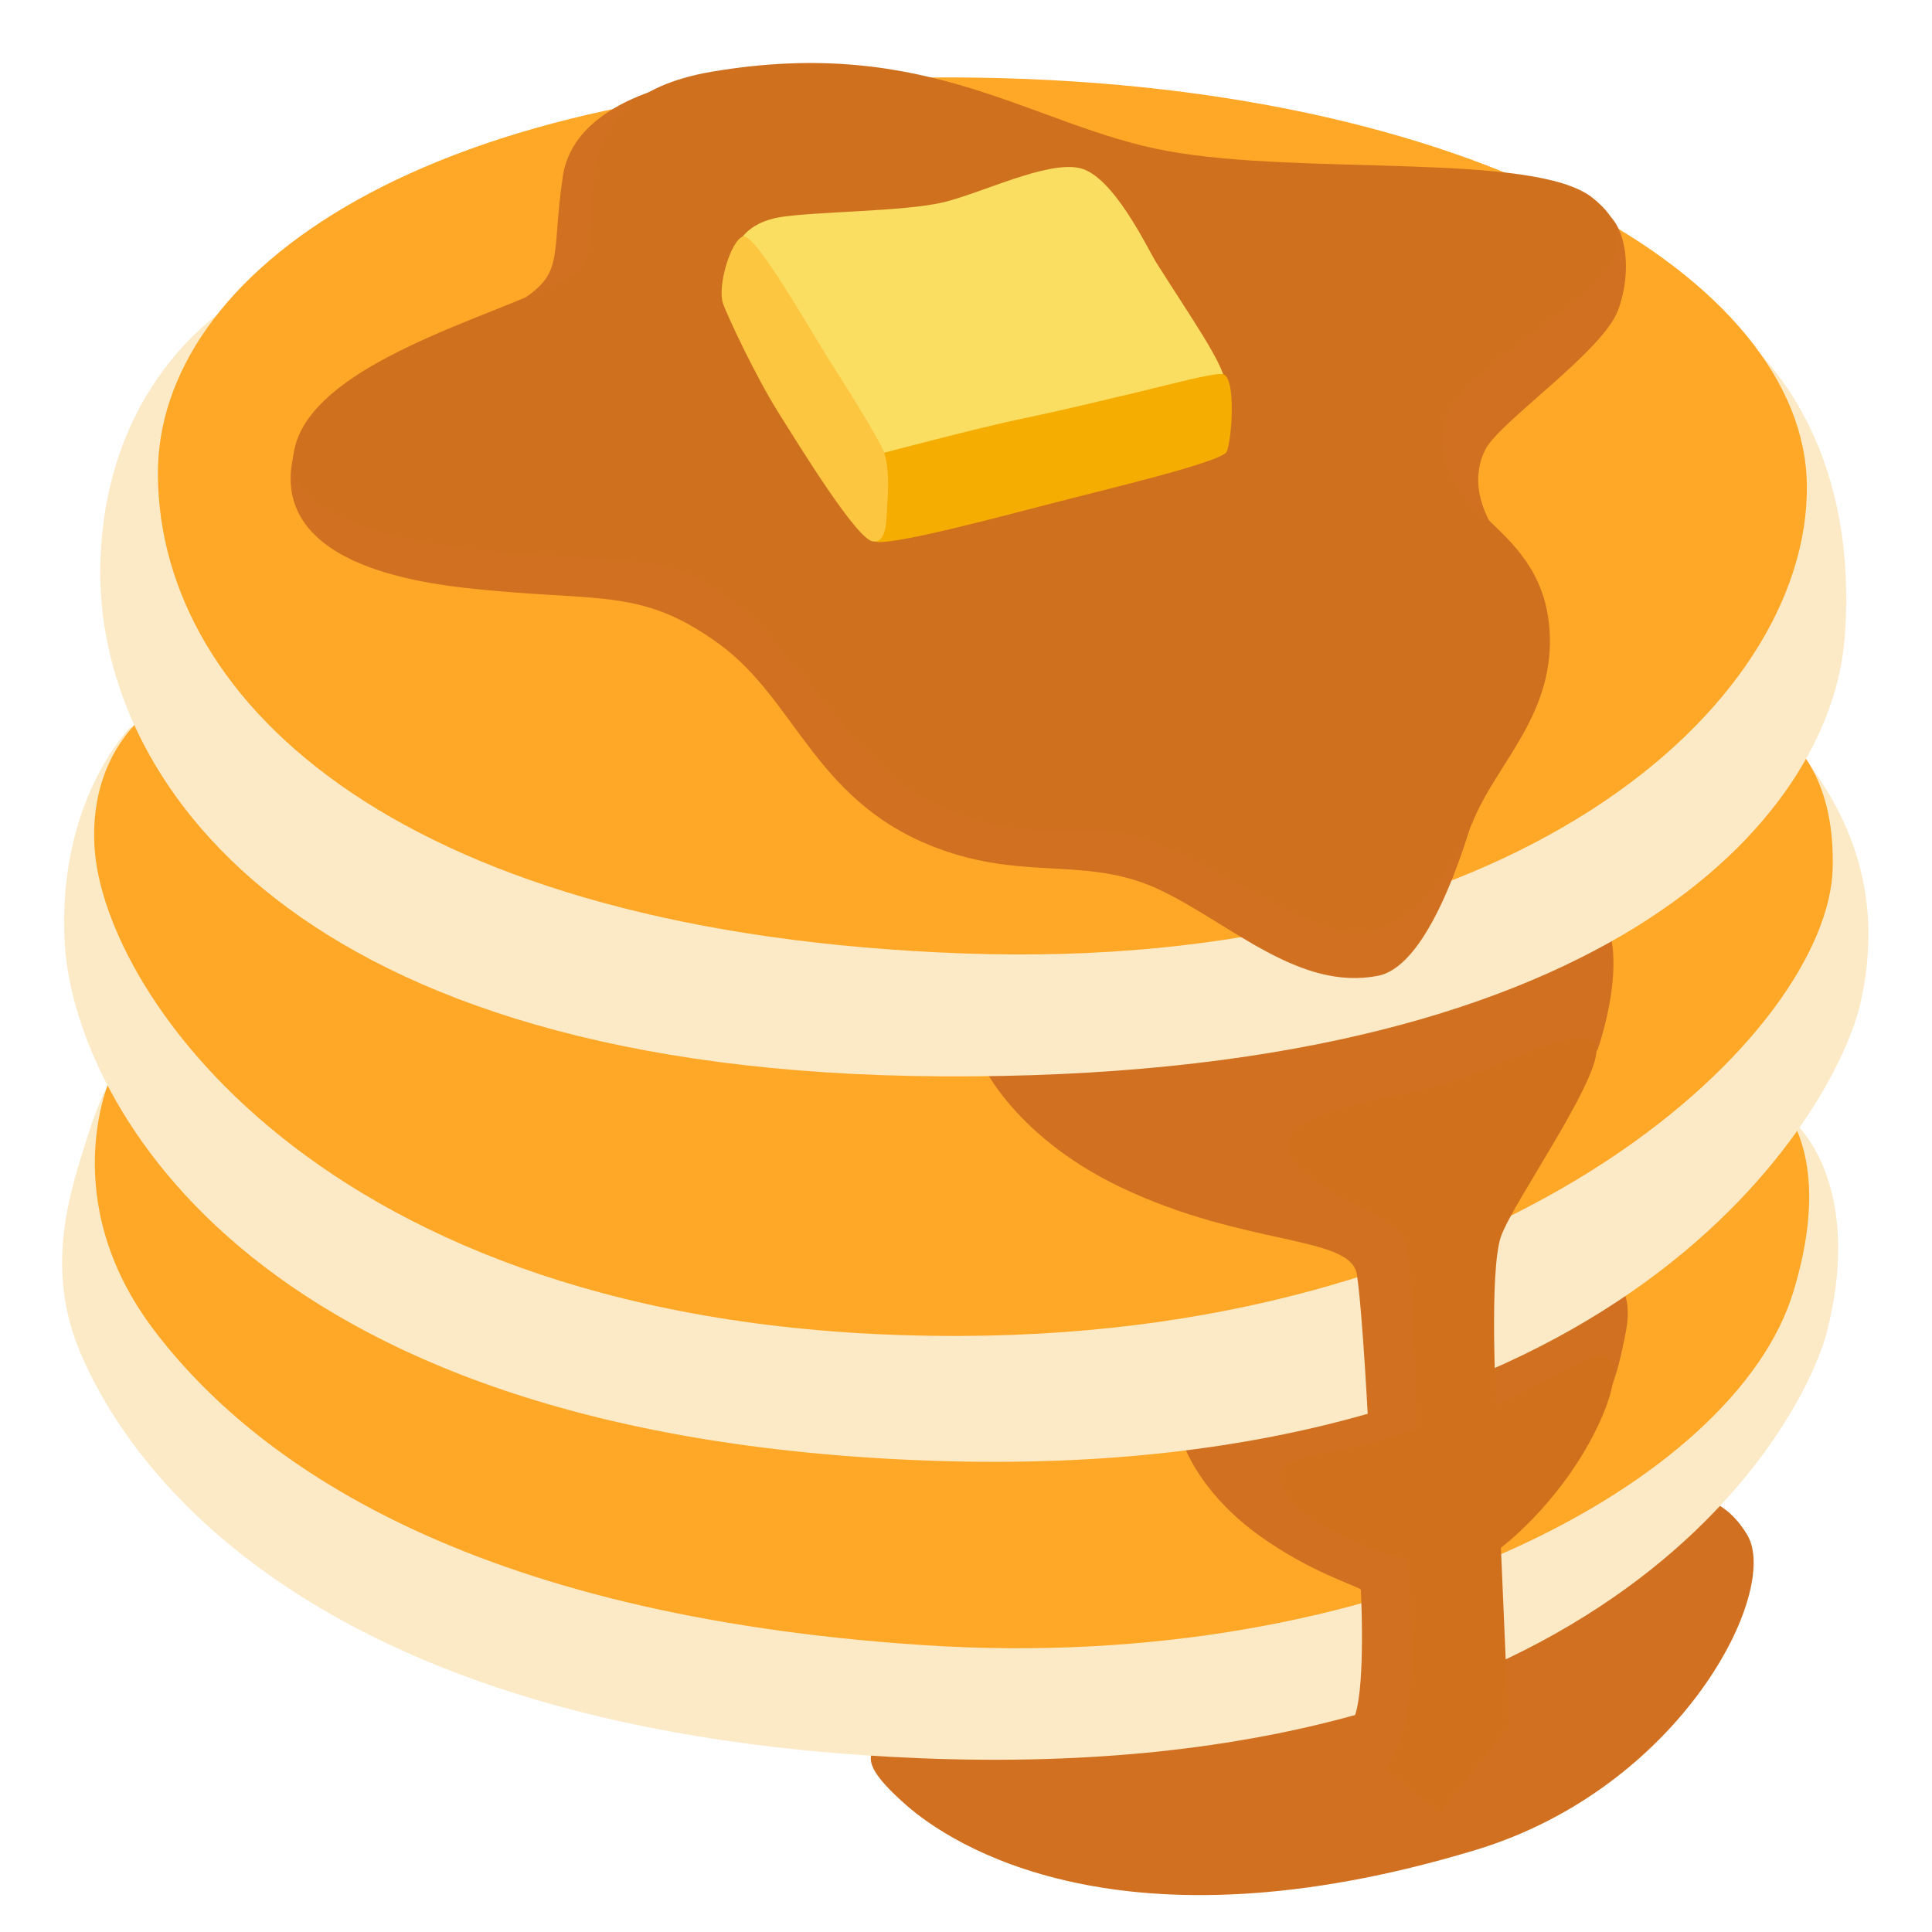
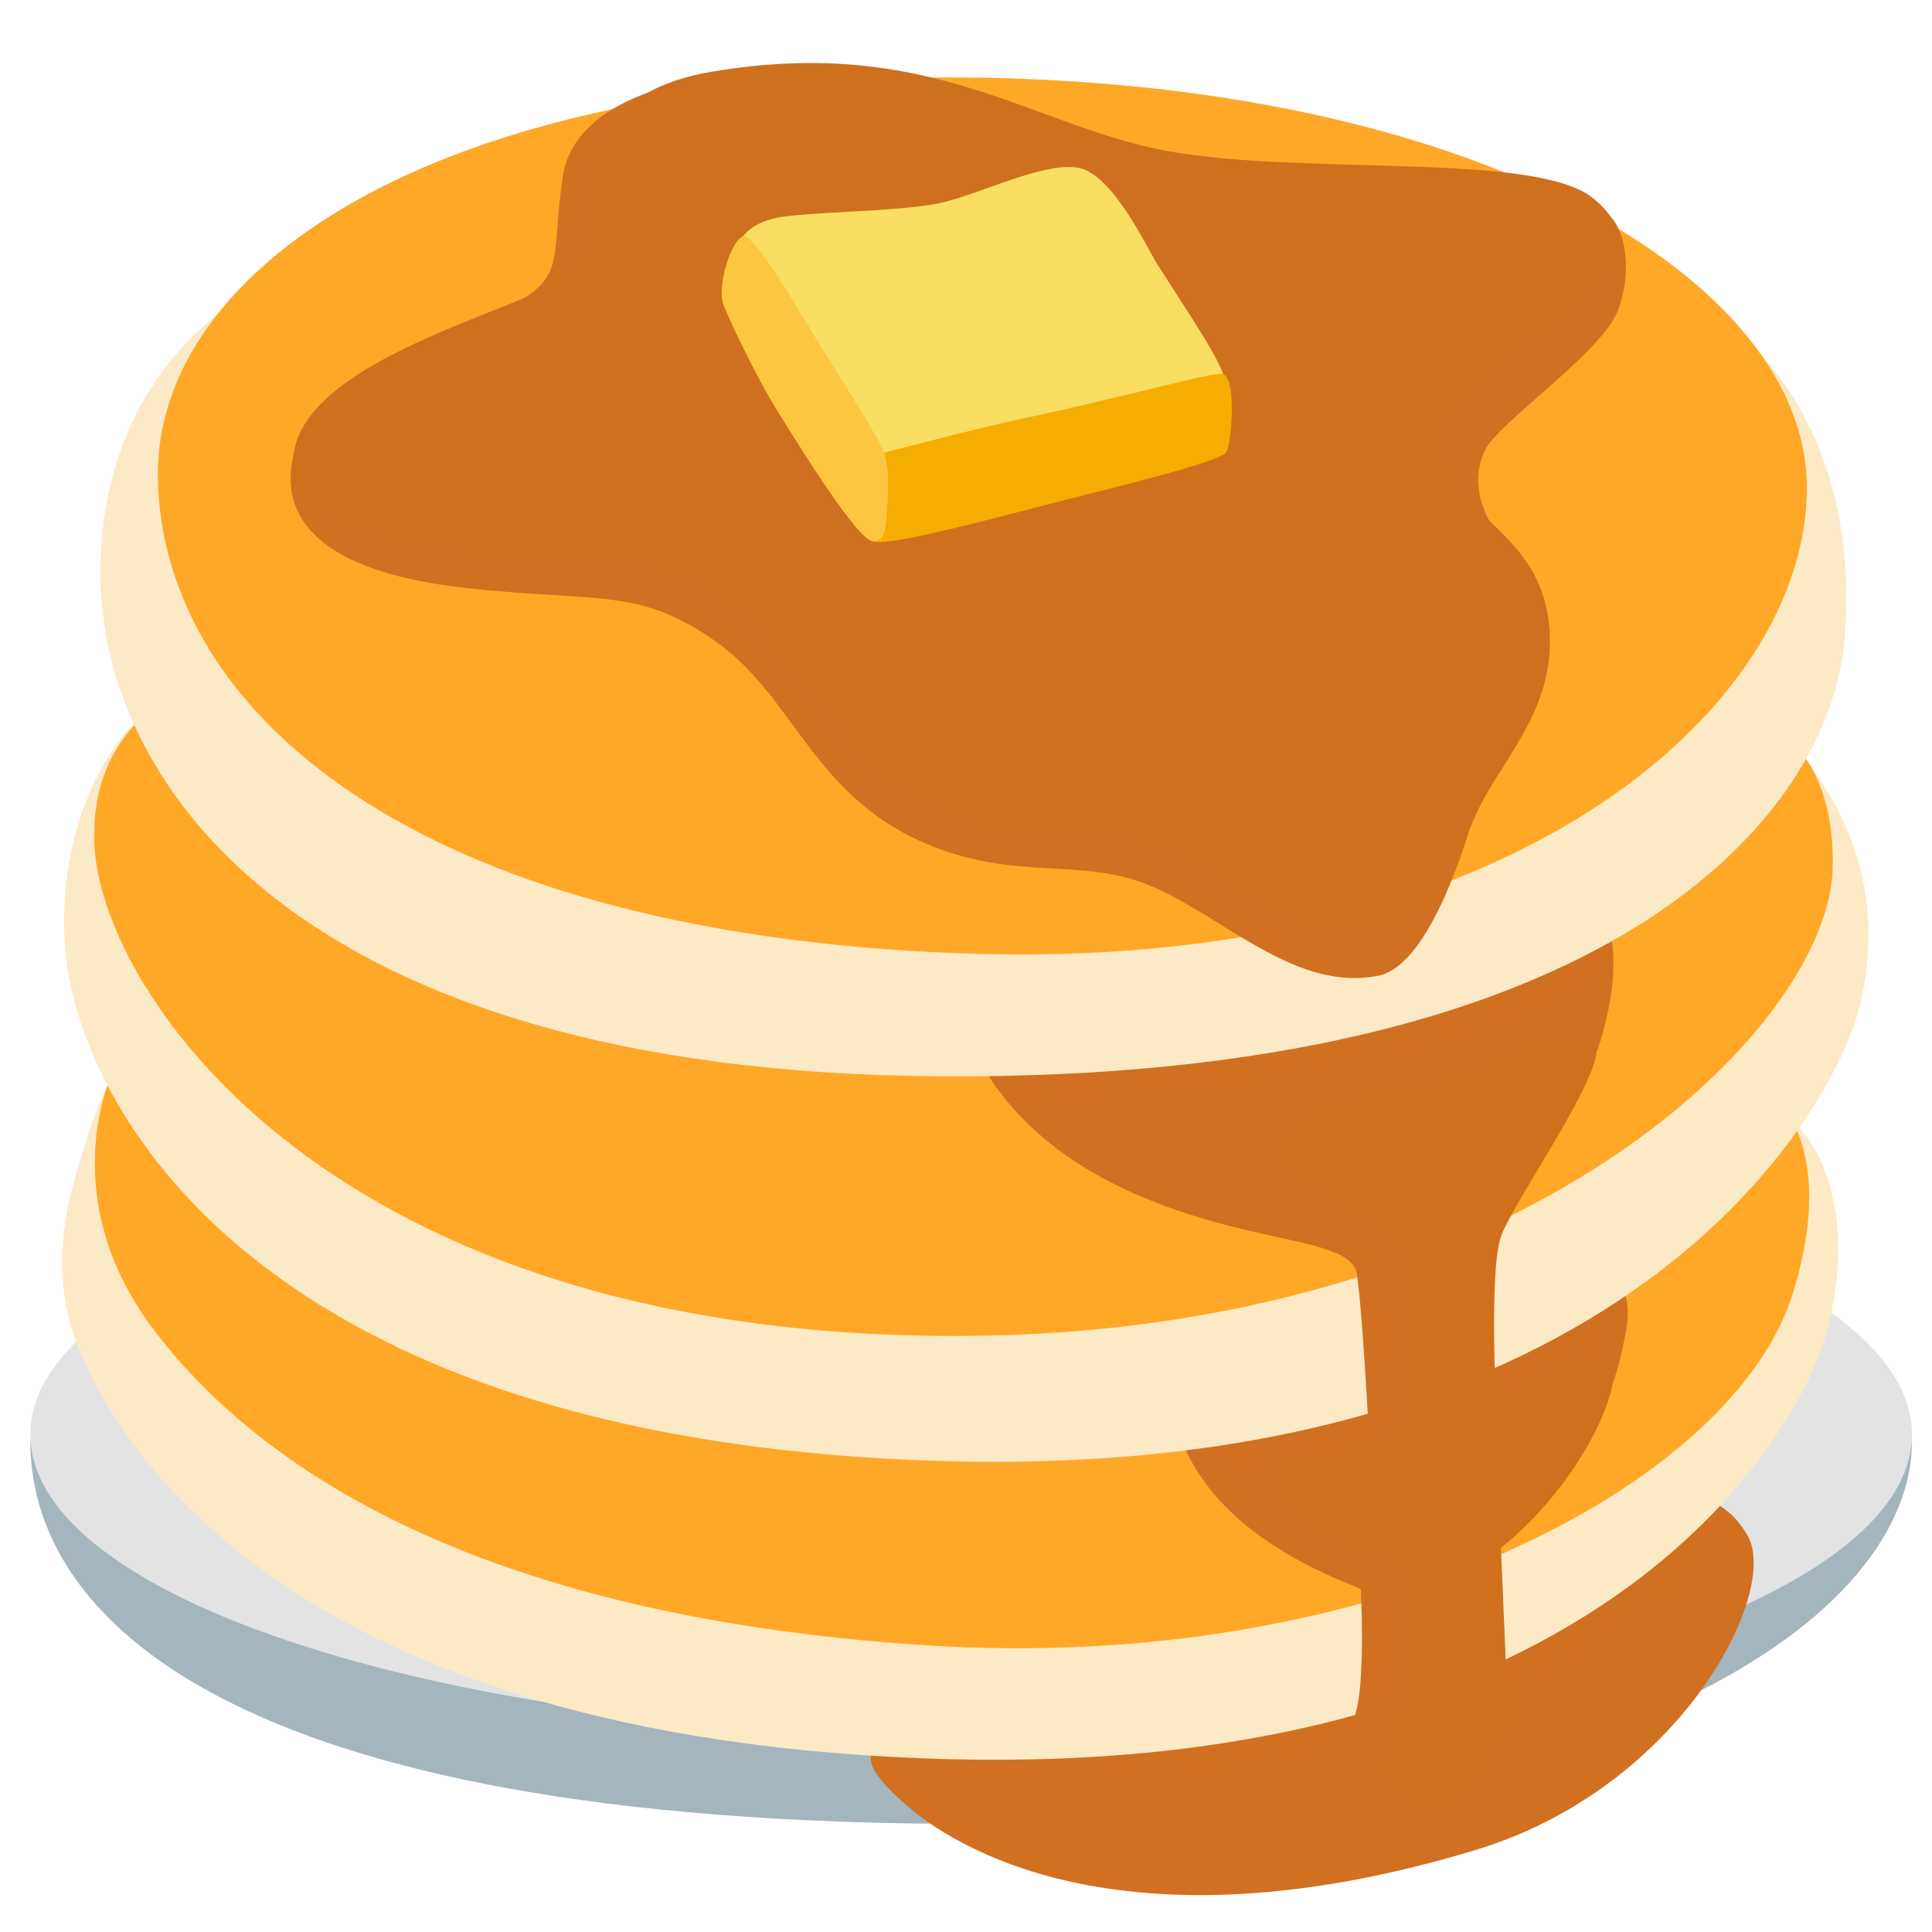
<svg xmlns="http://www.w3.org/2000/svg" version="1.1" id="Layer_3" x="0px" y="0px" viewBox="0 0 128 128" style="enable-background:new 0 0 128 128;" xml:space="preserve">
  <defs id="defs14877" />
+   <path d="m 126.671,95.51 c 0,11.5 -19.17,25.33 -62.33,25.33 -49.42,0 -62.33,-13.83 -62.33,-25.33" style="fill:#a4b5be" id="path22863" />
+   <ellipse cx="64.341" cy="95.04" rx="62.33" ry="19.88" style="fill:#e3e3e3;fill-opacity:1" id="ellipse22865" />
  <path style="fill:#D17020;" d="M87.7,110.45c0,0-28.85,4.11-29.55,5.05c-0.6,0.79-1.12,1.46,1.92,4.12  c2.84,2.48,14.05,10.1,37.68,2.95c13.66-4.13,20.21-17.15,18.02-20.86s-5.68-2.4-5.68-2.4L87.7,110.45z" id="path14828" />
  <path style="fill:#d17020;fill-opacity:1" d="M64.54,112.52c0,0-7.28-0.02-6.51,3.14c0.28,1.17,7.92,3.32,13.05,3.64  c5.24,0.33,14.01,0.39,25.59-4.2c9.74-3.86,13.83-7.17,16.69-11.7c1.38-2.19,0.11-4.93,0.11-4.93L64.54,112.52z" id="path14830" />
  <path style="fill:#FCE9C5;" d="M8.75,69.52c0,0-1.54,1.21-2.97,5.84c-1.07,3.45-2.97,8.7-0.31,14.6  c1.89,4.19,11.79,24.78,55.55,26.53c46.09,1.84,58.52-22.47,60.01-28.23c2.23-8.67-1.05-13.13-2.49-14.18  C117.08,73.02,8.75,69.52,8.75,69.52z" id="path14832" />
  <path style="fill:#FFA828;" d="M14.66,66.58c-0.26,0.39-7.35,4.86-7.35,4.86s-3.68,8.01,2.89,16.68S30.94,107.03,61.28,109  c30.33,1.97,53.71-10.9,57.52-23.37c3.81-12.47-3.84-14.94-3.84-14.94L14.66,66.58z" id="path14834" />
  <path style="fill:#d17020;fill-opacity:1" d="M77.95,93.5c-0.13,1.44,1.21,5.21,5.6,8.32c3.31,2.35,6.23,3.2,6.61,3.49  c0.05,1.08,0.29,6.9-0.49,8.61c-0.79,1.71-6.07,2.42-6.07,2.42h8.14c0,0,5.12,1.84,5.12-3.15s1.07-10.31,1.86-11.88  c0.43-0.85,3.79-2.68,6.03-5.66c1.9-2.54,2.52-5.23,2.75-6.36s0.95-3.59-0.79-4.73C104.76,83.3,77.95,93.5,77.95,93.5z" id="path14836" />
  <path style="fill:#FCE9C5;" d="M8.62,48.2c0,0-4.86,4.86-4.33,14.31s11.16,32.7,57.52,34.27c45.69,1.55,59.81-23.1,61.45-30.33  c1.5-6.61-0.38-11.75-3.4-15.82s-71.58-7.29-71.58-7.29L8.62,48.2z" id="path14838" />
  <path style="fill:#FFA828;" d="M12.3,45.57c0,0-6.48,2.45-6.04,10.51c0.53,9.72,15.63,32.57,57.38,32.43  c37.16-0.12,57.52-20.35,57.78-30.99c0.26-10.51-8.01-11.03-8.01-11.03L12.3,45.57z" id="path14840" />
  <path style="fill:#d17020;fill-opacity:1" d="M92.4,66.06L64.82,70c0,0,2.01,5.12,9.45,8.67c8.27,3.94,15.23,3.15,15.63,5.78  c0.39,2.63,0.78,10.45,0.78,10.45l3.16-0.6l7.98-19.73l4.03-5.04c0,0,2.56-7.14-0.33-9.76C102.64,57.13,92.4,66.06,92.4,66.06z" id="path14842" />
  <path style="fill:#FCE9C5;" d="M26.35,18.52c-0.39,0-10.64,1.44-10.64,1.44S7,24.66,6.65,37.3C6.25,51.48,19.39,71.05,62.33,71.31  c43.99,0.27,58.94-17.04,59.88-29.02c1.12-14.27-6.96-20.1-6.96-20.1L26.35,18.52z" id="path14844" />
  <path style="fill:#FFA828;" d="M10.46,31.52c0.15,15.23,16.41,30.33,53.44,31.65c36.14,1.28,55.94-16.28,55.81-30.99  C119.59,18.52,97.79,5.26,63.25,5.13C28.18,5,10.33,18.13,10.46,31.52z" id="path14846" />
  <path style="fill:#D0701C;" d="M85.37,75.82c0.1,3.05,7.4,4.36,7.84,6.75c0.44,2.4,0.66,12.04,0.66,12.04s-1.99,0.83-4.2,1.29  c-2.5,0.52-5.23,0.75-4.82,2.18c1.01,3.47,8.42,5.25,8.42,5.25s0.35,5.37,0.22,7.62c-0.3,5.27-1.75,6.17-1.75,6.17l3.64,2.97  l4.57-5.65c0,0-0.22-5.08-0.29-6.75c-0.07-1.67-0.22-5.15-0.22-5.15s3.66-2.71,6.13-7.47c1.84-3.55,1.86-6.1-0.46-5.01  c-2.32,1.09-5.98,3.11-5.98,3.11s-0.48-8.92,0.31-11.24c0.8-2.32,7.19-11.25,6.24-12.78s-6.75,1.81-10.24,2.76  C91.97,72.84,85.29,73.64,85.37,75.82z" id="path14848" />
  <path style="fill:#d17020;fill-opacity:1" d="M46.8,5.2c0,0-8.71,0.91-9.52,6.53c-0.82,5.62,0.27,6.44-3.36,8.53s-13.82,7.51-14.37,9.5  s-1.69,7.72,11.19,9.18c8.91,1.01,11.6-0.11,16.87,3.7s6.41,10.76,14.95,13.72c5.66,1.96,9.63,0.36,14.35,2.63  c4.72,2.27,9.17,6.67,14.38,5.66c4.4-0.85,7.28-14.06,7.28-14.34s0.45-15.23,0.45-15.23s-1.96-2.63-0.61-5.3  c0.92-1.83,7.8-6.5,8.8-9.25c0.94-2.58,0.53-5.39-0.74-6.39s-14.95,1.59-15.22,1.22s-16.51-3.81-18.87-4.54  C70.02,10.1,46.8,5.2,46.8,5.2z" id="path14850" />
  <path style="fill:#CF701E;" d="M95.6,28.51c-0.65,5.77,6.81,5.99,7.08,13.61c0.18,5.26-3.45,8.44-4.99,12.06  c-1.54,3.63-3.63,6.8-6.98,7.53c-3.36,0.73-9.36-4.11-14.53-6.02c-5.17-1.9-8.01,1.12-15.74-3.25c-4.56-2.57-9.55-12.96-15.72-14.77  c-2.81-0.83-8.94-0.67-14.07-1.36c-6.13-0.83-11.13-2.62-11.24-5.44c-0.27-7.44,17.51-10.7,19.23-13.33  c1.72-2.63-2.29-10.95,8.53-12.79c14.42-2.45,21.23,3.63,30.2,5.26s24.27,0.05,28.12,3.08C112.38,18.53,96.24,22.89,95.6,28.51z" id="path14852" />
  <path style="fill:#fade62" d="m 48.894,16.193 c 0,0 0.48,-1.44 2.82,-1.81 2.34,-0.37 8.15,-0.37 10.7,-0.96 2.56,-0.59 6.87,-2.77 9.1,-2.29 2.24,0.48 4.52,5.35 5.09,6.26 2.41,3.81 4.33,6.51 4.59,7.95 0.27,1.44 -11.87,6.5 -12.45,6.5 -0.58,0 -9,5.8 -11.29,1.12 -2.29,-4.68 -8.46,-16.93 -8.56,-16.77 z" id="path16550" />
  <path style="fill:#f5ad02" d="m 67.684,27.743 c -2.82,0.59 -9.05,2.237 -9.05,2.237 -2.455,0.457 -3.004,2.159 -2.904,3.474 0,0 1.459,2.462 2.484,2.462 1.72,0 7.37,-1.503 11.46,-2.563 3.73,-0.97 11.28,-2.74 11.6,-3.43 0.32,-0.69 0.67,-4.97 -0.28,-5.14 -0.58,-0.1 -3.82,0.77 -5.63,1.2 -2.55,0.6 -4.86,1.18 -7.68,1.76 z" id="path16552" />
  <path style="fill:#fdc641;fill-opacity:1" d="m 47.894,20.083 c 0.22,0.68 2.13,4.79 3.67,7.24 1.54,2.45 5.22,8.44 6.28,8.55 0.97,0.1 0.87,-1.56 0.95,-2.63 0.09,-1.23 0.06,-2.35 -0.2,-3.2 -0.27,-0.85 -2.56,-4.47 -3.78,-6.39 -1.22,-1.92 -4.79,-8.25 -5.59,-7.99 -0.8,0.27 -1.7,3.25 -1.33,4.42 z" id="path16554" />
</svg>
